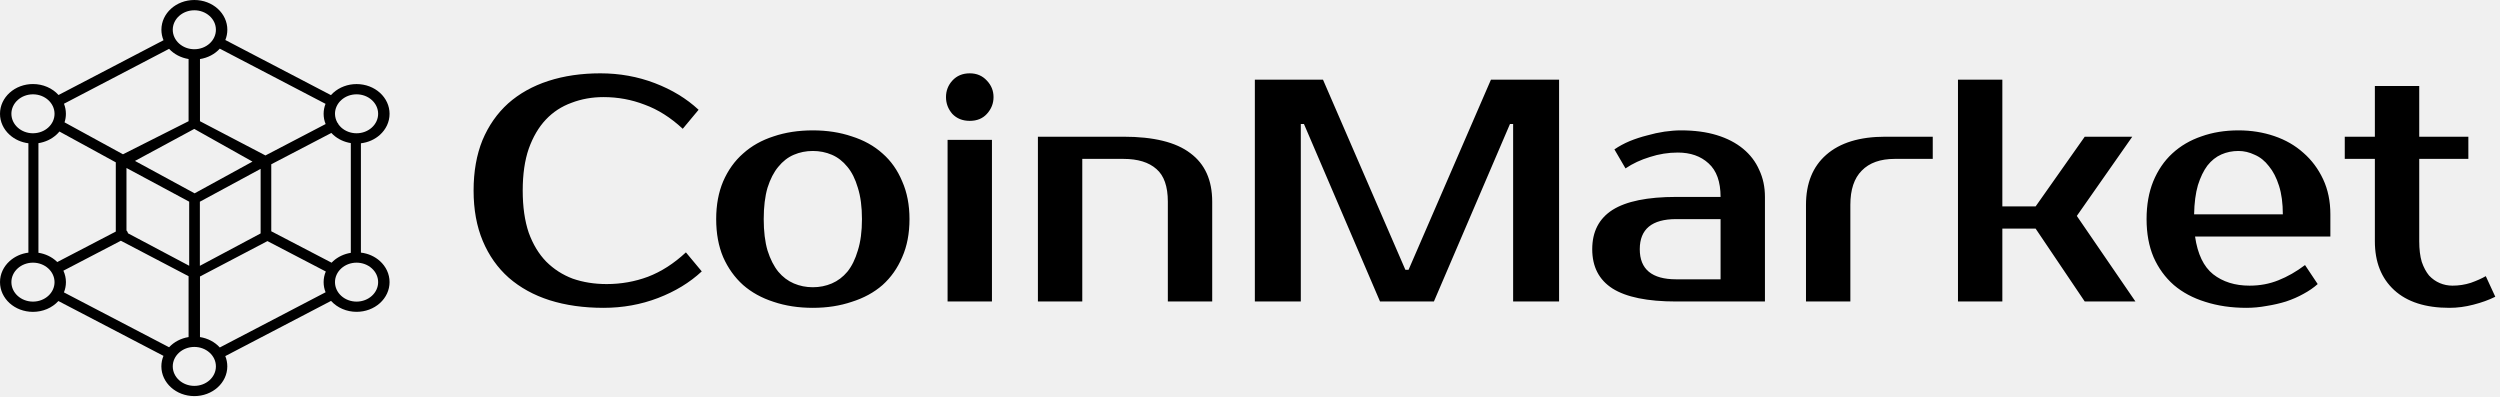
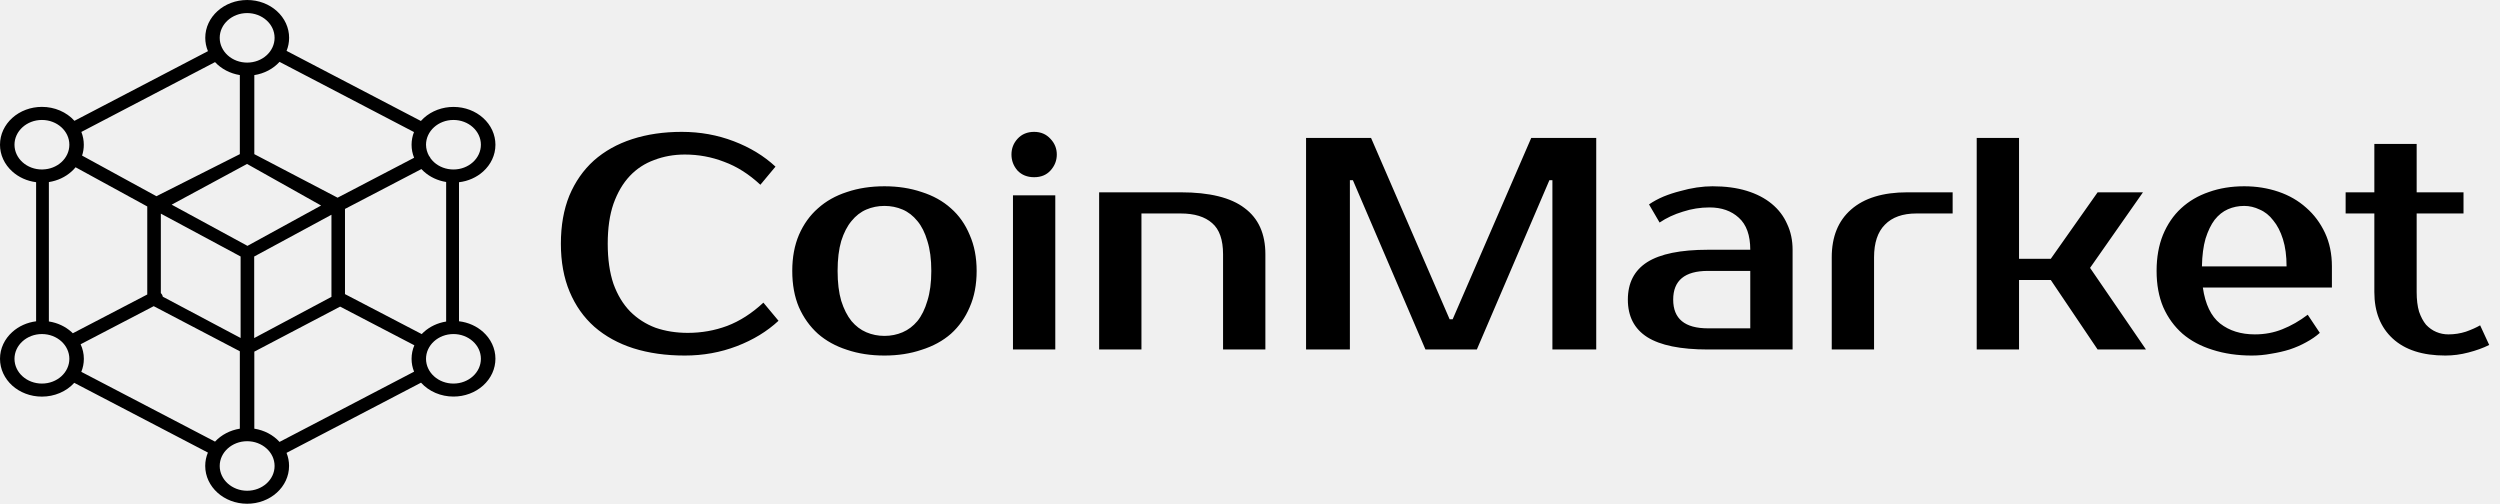
- <svg xmlns="http://www.w3.org/2000/svg" width="1136" height="180" viewBox="0 0 1136 180" fill="none">
-   <path d="M275.68 129.08C282.208 129.08 288.448 127.976 294.4 125.768C300.448 123.464 306.208 119.768 311.68 114.68L318.88 123.32C313.408 128.408 306.784 132.44 299.008 135.416C291.232 138.392 282.976 139.88 274.24 139.88C265.216 139.88 257.056 138.728 249.76 136.424C242.56 134.12 236.368 130.712 231.184 126.2C226.096 121.688 222.16 116.12 219.376 109.496C216.592 102.872 215.2 95.24 215.2 86.6C215.2 77.96 216.544 70.328 219.232 63.704C222.016 57.08 225.904 51.512 230.896 47C235.984 42.488 242.08 39.08 249.184 36.776C256.288 34.472 264.16 33.32 272.8 33.32C281.536 33.32 289.792 34.808 297.568 37.784C305.344 40.76 311.968 44.792 317.44 49.88L310.24 58.52C304.768 53.432 299.008 49.784 292.96 47.576C287.008 45.272 280.768 44.12 274.24 44.12C269.056 44.12 264.208 44.984 259.696 46.712C255.184 48.344 251.296 50.888 248.032 54.344C244.768 57.8 242.176 62.216 240.256 67.592C238.432 72.872 237.52 79.208 237.52 86.6C237.52 93.992 238.432 100.376 240.256 105.752C242.176 111.032 244.816 115.4 248.176 118.856C251.632 122.312 255.664 124.904 260.272 126.632C264.976 128.264 270.112 129.08 275.68 129.08ZM369.353 130.52C372.425 130.52 375.305 129.944 377.993 128.792C380.681 127.64 383.033 125.864 385.049 123.464C387.065 120.968 388.649 117.752 389.801 113.816C391.049 109.88 391.673 105.128 391.673 99.56C391.673 93.992 391.049 89.24 389.801 85.304C388.649 81.368 387.065 78.2 385.049 75.8C383.033 73.304 380.681 71.48 377.993 70.328C375.305 69.176 372.425 68.6 369.353 68.6C366.281 68.6 363.401 69.176 360.713 70.328C358.025 71.48 355.673 73.304 353.657 75.8C351.641 78.2 350.009 81.368 348.761 85.304C347.609 89.24 347.033 93.992 347.033 99.56C347.033 105.128 347.609 109.88 348.761 113.816C350.009 117.752 351.641 120.968 353.657 123.464C355.673 125.864 358.025 127.64 360.713 128.792C363.401 129.944 366.281 130.52 369.353 130.52ZM369.353 59.24C375.785 59.24 381.689 60.152 387.065 61.976C392.537 63.704 397.193 66.296 401.033 69.752C404.873 73.112 407.849 77.336 409.961 82.424C412.169 87.416 413.273 93.128 413.273 99.56C413.273 106.088 412.169 111.848 409.961 116.84C407.849 121.832 404.873 126.056 401.033 129.512C397.193 132.872 392.537 135.416 387.065 137.144C381.689 138.968 375.785 139.88 369.353 139.88C362.825 139.88 356.873 138.968 351.497 137.144C346.121 135.416 341.513 132.872 337.673 129.512C333.833 126.056 330.809 121.832 328.601 116.84C326.489 111.848 325.433 106.088 325.433 99.56C325.433 93.128 326.489 87.416 328.601 82.424C330.809 77.336 333.833 73.112 337.673 69.752C341.513 66.296 346.121 63.704 351.497 61.976C356.873 60.152 362.825 59.24 369.353 59.24ZM450.741 137H430.581V63.56H450.741V137ZM451.461 44.12C451.461 47 450.453 49.544 448.437 51.752C446.517 53.864 443.925 54.92 440.661 54.92C437.397 54.92 434.757 53.864 432.741 51.752C430.821 49.544 429.861 47 429.861 44.12C429.861 41.24 430.821 38.744 432.741 36.632C434.757 34.424 437.397 33.32 440.661 33.32C443.829 33.32 446.421 34.424 448.437 36.632C450.453 38.744 451.461 41.24 451.461 44.12ZM550.827 137H530.667V91.64C530.667 84.728 528.939 79.784 525.483 76.808C522.027 73.736 517.035 72.2 510.507 72.2H491.787V137H471.627V62.12H510.507C524.235 62.12 534.363 64.616 540.891 69.608C547.515 74.504 550.827 81.848 550.827 91.64V137ZM638.605 122.6H640.045L677.485 36.2H708.445V137H687.565V56.36H686.125L651.565 137H627.085L592.525 56.36H591.085V137H570.205V36.2H601.165L638.605 122.6ZM745.109 113.24C745.109 122.36 750.629 126.92 761.669 126.92H781.829V99.56H761.669C750.629 99.56 745.109 104.12 745.109 113.24ZM781.829 89.48C781.829 82.568 780.005 77.48 776.357 74.216C772.805 70.952 768.149 69.32 762.389 69.32C758.069 69.32 753.845 69.992 749.717 71.336C745.589 72.584 741.893 74.312 738.629 76.52L733.589 67.88C735.701 66.44 738.005 65.192 740.501 64.136C743.093 63.08 745.733 62.216 748.421 61.544C751.109 60.776 753.749 60.2 756.341 59.816C759.029 59.432 761.525 59.24 763.829 59.24C769.973 59.24 775.397 59.96 780.101 61.4C784.805 62.84 788.789 64.904 792.053 67.592C795.317 70.28 797.765 73.496 799.397 77.24C801.125 80.888 801.989 84.968 801.989 89.48V137H761.669C748.613 137 738.965 135.032 732.725 131.096C726.581 127.16 723.509 121.208 723.509 113.24C723.509 105.272 726.581 99.32 732.725 95.384C738.965 91.448 748.613 89.48 761.669 89.48H781.829ZM878.241 72.2H860.961C854.433 72.2 849.441 73.976 845.985 77.528C842.529 80.984 840.801 86.168 840.801 93.08V137H820.641V93.08C820.641 83.288 823.713 75.704 829.857 70.328C836.097 64.856 845.025 62.12 856.641 62.12H878.241V72.2ZM924.985 103.88H909.865V137H889.705V36.2H909.865V93.8H924.985L947.305 62.12H968.905L943.705 98.12L970.345 137H947.305L924.985 103.88ZM1022.2 129.8C1026.91 129.8 1031.27 128.984 1035.31 127.352C1039.43 125.72 1043.47 123.416 1047.4 120.44L1053.16 129.08C1051.34 130.712 1049.18 132.2 1046.68 133.544C1044.28 134.888 1041.64 136.04 1038.76 137C1035.98 137.864 1033.05 138.536 1029.98 139.016C1026.91 139.592 1023.83 139.88 1020.76 139.88C1013.95 139.88 1007.71 138.968 1002.04 137.144C996.474 135.416 991.722 132.872 987.786 129.512C983.85 126.056 980.778 121.832 978.57 116.84C976.458 111.848 975.402 106.088 975.402 99.56C975.402 93.128 976.41 87.416 978.426 82.424C980.538 77.336 983.418 73.112 987.066 69.752C990.81 66.296 995.226 63.704 1000.31 61.976C1005.4 60.152 1011.02 59.24 1017.16 59.24C1022.92 59.24 1028.35 60.104 1033.43 61.832C1038.52 63.56 1042.94 66.104 1046.68 69.464C1050.43 72.728 1053.4 76.712 1055.61 81.416C1057.82 86.12 1058.92 91.448 1058.92 97.4V107.48H997.434C998.586 115.448 1001.32 121.16 1005.64 124.616C1010.06 128.072 1015.58 129.8 1022.2 129.8ZM1017.16 68.6C1014.38 68.6 1011.79 69.128 1009.39 70.184C1006.99 71.24 1004.87 72.92 1003.05 75.224C1001.32 77.528 999.882 80.504 998.73 84.152C997.674 87.8 997.098 92.216 997.002 97.4H1037.32C1037.32 92.408 1036.75 88.088 1035.59 84.44C1034.44 80.792 1032.91 77.816 1030.99 75.512C1029.16 73.112 1027 71.384 1024.51 70.328C1022.11 69.176 1019.66 68.6 1017.16 68.6ZM1079.14 72.2H1065.46V62.12H1079.14V39.08H1099.3V62.12H1121.62V72.2H1099.3V109.64C1099.3 113.288 1099.68 116.408 1100.45 119C1101.31 121.496 1102.42 123.56 1103.76 125.192C1105.2 126.728 1106.83 127.88 1108.66 128.648C1110.48 129.416 1112.4 129.8 1114.42 129.8C1117.3 129.8 1120.08 129.368 1122.77 128.504C1125.46 127.544 1127.71 126.536 1129.54 125.48L1133.86 134.84C1130.98 136.28 1127.67 137.48 1123.92 138.44C1120.27 139.4 1116.63 139.88 1112.98 139.88C1102.13 139.88 1093.78 137.192 1087.92 131.816C1082.07 126.44 1079.14 119.048 1079.14 109.64V72.2Z" fill="black" />
+ <svg xmlns="http://www.w3.org/2000/svg" width="397" height="80" viewBox="0 0 397 80" fill="none">
  <g clip-path="url(#clip0_154_126)">
-     <path fill-rule="evenodd" clip-rule="evenodd" d="M55.879 70.107L85.692 55.078V26.821C82.228 26.265 79.091 24.627 76.831 22.192L29.067 47.139C29.635 48.574 29.944 50.112 29.944 51.724C29.944 53.071 29.733 54.36 29.327 55.591L55.879 70.107ZM74.299 18.281C73.665 16.759 73.341 15.146 73.342 13.521C73.342 9.785 75.013 6.401 77.724 3.955C80.434 1.509 84.183 0 88.322 0C92.46 0 96.209 1.509 98.919 3.955C100.312 5.21 101.416 6.702 102.168 8.343C102.92 9.985 103.305 11.744 103.301 13.521C103.301 15.161 102.977 16.729 102.393 18.179L150.384 43.227C150.724 42.861 151.065 42.495 151.438 42.158C152.829 40.901 154.481 39.905 156.3 39.226C158.119 38.547 160.068 38.2 162.036 38.203C166.175 38.203 169.924 39.712 172.634 42.158C174.027 43.413 175.131 44.905 175.883 46.546C176.635 48.188 177.02 49.947 177.016 51.724C177.016 55.459 175.345 58.828 172.634 61.274C170.305 63.379 167.269 64.729 164 65.112V114.785C167.36 115.181 170.362 116.572 172.634 118.623C175.345 121.069 177.016 124.453 177.016 128.174C177.018 129.95 176.632 131.709 175.88 133.35C175.127 134.991 174.024 136.482 172.633 137.738C171.241 138.994 169.589 139.989 167.771 140.668C165.953 141.347 164.004 141.696 162.036 141.694C159.815 141.697 157.62 141.253 155.613 140.394C153.606 139.535 151.836 138.283 150.432 136.729L102.376 161.807C102.961 163.257 103.285 164.824 103.285 166.465C103.285 170.2 101.614 173.584 98.903 176.03C97.512 177.287 95.86 178.283 94.041 178.962C92.223 179.641 90.273 179.989 88.305 179.985C84.167 179.985 80.418 178.477 77.707 176.03C74.997 173.584 73.325 170.2 73.325 166.465C73.325 164.795 73.666 163.184 74.283 161.704L26.535 136.787C25.131 138.33 23.364 139.571 21.363 140.422C19.362 141.274 17.176 141.713 14.964 141.709C10.825 141.709 7.076 140.2 4.366 137.754C1.672 135.308 5.1668e-05 131.924 5.1668e-05 128.188C5.1668e-05 124.453 1.672 121.084 4.382 118.638C6.685 116.557 9.676 115.21 12.903 114.8V65.098C9.674 64.694 6.681 63.346 4.382 61.26C2.989 60.008 1.884 58.52 1.132 56.88C0.379 55.241 -0.005 53.483 5.1668e-05 51.709C5.1668e-05 47.974 1.672 44.59 4.382 42.144C5.773 40.887 7.425 39.89 9.244 39.212C11.062 38.533 13.012 38.185 14.98 38.188C17.206 38.185 19.404 38.63 21.415 39.492C23.425 40.354 25.197 41.61 26.6 43.169L74.299 18.281ZM99.877 22.105C97.602 24.608 94.405 26.287 90.87 26.836V55.078L120.618 70.635L147.965 56.367C147.365 54.917 147.056 53.335 147.056 51.709C147.056 50.127 147.365 48.589 147.917 47.183L99.877 22.105V22.105ZM159.423 65.024C156.396 64.549 153.607 63.239 151.438 61.274C151.13 60.996 150.838 60.718 150.562 60.41L123.264 74.648V105.088L150.676 119.37C150.919 119.121 151.163 118.872 151.422 118.638C153.593 116.676 156.381 115.366 159.407 114.888V65.024H159.423ZM147.949 132.803C147.365 131.367 147.056 129.814 147.056 128.203C147.056 126.504 147.397 124.878 148.046 123.369L121.527 109.556L90.87 125.64V153.164C94.405 153.713 97.602 155.392 99.877 157.896L147.949 132.803V132.803ZM76.831 157.793C79.091 155.359 82.228 153.72 85.692 153.164V125.508L54.921 109.395L28.808 123.003C29.538 124.6 29.96 126.357 29.96 128.203C29.96 129.844 29.635 131.411 29.051 132.861L76.831 157.793V157.793ZM17.463 114.858C20.595 115.327 23.403 116.689 25.562 118.638C25.724 118.784 25.87 118.931 26.016 119.077L52.616 105.22V73.769L27.006 59.766C26.568 60.308 26.081 60.806 25.562 61.274C23.361 63.261 20.531 64.582 17.463 65.054V114.858ZM14.996 60.557C15.061 60.557 15.126 60.542 15.191 60.542H15.321C17.801 60.472 20.158 59.55 21.91 57.964C22.822 57.143 23.545 56.168 24.038 55.095C24.531 54.022 24.784 52.871 24.783 51.709C24.783 49.263 23.679 47.051 21.91 45.454C20.141 43.857 17.69 42.861 14.98 42.861C12.27 42.861 9.819 43.857 8.05 45.454C7.138 46.275 6.415 47.249 5.922 48.323C5.429 49.396 5.176 50.547 5.177 51.709C5.177 54.155 6.281 56.367 8.05 57.964C8.961 58.788 10.044 59.441 11.236 59.886C12.428 60.331 13.706 60.559 14.996 60.557V60.557ZM95.235 160.239C94.326 159.416 93.246 158.764 92.057 158.319C90.868 157.874 89.593 157.645 88.305 157.646C85.595 157.646 83.144 158.643 81.375 160.239C79.606 161.836 78.503 164.048 78.503 166.494C78.503 168.94 79.606 171.152 81.375 172.749C83.144 174.346 85.595 175.342 88.305 175.342C91.016 175.342 93.466 174.346 95.235 172.749C97.004 171.152 98.108 168.94 98.108 166.494C98.108 164.048 97.021 161.836 95.235 160.239V160.239ZM95.235 7.266C94.326 6.443 93.246 5.79 92.057 5.345C90.868 4.9 89.593 4.672 88.305 4.673C85.595 4.673 83.144 5.669 81.375 7.266C79.606 8.862 78.503 11.074 78.503 13.521C78.503 15.967 79.606 18.179 81.375 19.775C82.284 20.598 83.365 21.251 84.554 21.696C85.743 22.141 87.018 22.369 88.305 22.368C91.016 22.368 93.466 21.372 95.235 19.775C96.147 18.955 96.87 17.98 97.363 16.907C97.856 15.833 98.109 14.682 98.108 13.521C98.108 11.074 97.021 8.862 95.235 7.266V7.266ZM168.95 121.948C168.041 121.125 166.961 120.473 165.772 120.028C164.582 119.583 163.308 119.354 162.02 119.355C159.31 119.355 156.859 120.352 155.09 121.948C154.179 122.769 153.456 123.744 152.963 124.817C152.47 125.89 152.216 127.041 152.217 128.203C152.217 130.649 153.321 132.861 155.09 134.458C155.999 135.281 157.079 135.933 158.269 136.378C159.458 136.823 160.733 137.052 162.02 137.051C164.731 137.051 167.181 136.055 168.95 134.458C169.862 133.638 170.585 132.663 171.078 131.589C171.571 130.516 171.824 129.365 171.823 128.203C171.823 125.757 170.735 123.545 168.95 121.948ZM21.91 121.948C20.141 120.352 17.69 119.355 14.98 119.355C12.27 119.355 9.819 120.352 8.05 121.948C7.138 122.769 6.415 123.744 5.922 124.817C5.429 125.89 5.176 127.041 5.177 128.203C5.177 130.649 6.281 132.861 8.05 134.458C9.819 136.055 12.27 137.051 14.98 137.051C17.69 137.051 20.141 136.055 21.91 134.458C22.822 133.638 23.545 132.663 24.038 131.589C24.531 130.516 24.784 129.365 24.783 128.203C24.777 125.858 23.745 123.609 21.91 121.948V121.948ZM153.289 55.708C153.418 55.825 153.516 55.972 153.613 56.118C153.711 56.265 153.776 56.411 153.84 56.572C154.214 57.07 154.636 57.539 155.09 57.964C155.999 58.787 157.079 59.439 158.269 59.884C159.458 60.329 160.733 60.558 162.02 60.557C164.731 60.557 167.181 59.56 168.95 57.964C169.862 57.143 170.585 56.168 171.078 55.095C171.571 54.022 171.824 52.871 171.823 51.709C171.823 49.263 170.719 47.051 168.95 45.454C168.041 44.631 166.961 43.979 165.772 43.534C164.582 43.089 163.308 42.86 162.02 42.861C159.31 42.861 156.859 43.857 155.09 45.454C154.179 46.275 153.456 47.249 152.963 48.323C152.47 49.396 152.216 50.547 152.217 51.709C152.234 53.159 152.623 54.507 153.289 55.708V55.708ZM57.469 104.722C57.838 105.08 58.081 105.528 58.167 106.011L85.968 120.762V91.641L57.469 76.333V104.722ZM118.427 76.728L90.821 91.655V120.791L118.427 106.069V76.728V76.728ZM88.273 58.579L61.332 73.125L88.419 87.847L114.727 73.433L88.273 58.579V58.579Z" fill="black" />
+     <path fill-rule="evenodd" clip-rule="evenodd" d="M24.835 31.159L38.086 24.479V11.921C36.546 11.673 35.152 10.945 34.147 9.863L12.919 20.951C13.171 21.588 13.308 22.272 13.308 22.988C13.308 23.587 13.214 24.16 13.034 24.707L24.835 31.159ZM33.022 8.125C32.74 7.449 32.596 6.732 32.596 6.009C32.596 4.349 33.339 2.845 34.544 1.758C35.748 0.671 37.415 0 39.254 0C41.093 0 42.76 0.671 43.964 1.758C44.583 2.316 45.074 2.978 45.408 3.708C45.742 4.438 45.913 5.22 45.912 6.009C45.912 6.738 45.767 7.435 45.508 8.079L66.837 19.212C66.989 19.049 67.14 18.887 67.306 18.737C67.924 18.178 68.658 17.736 69.467 17.434C70.275 17.132 71.141 16.978 72.016 16.979C73.856 16.979 75.522 17.65 76.726 18.737C77.345 19.295 77.836 19.958 78.17 20.687C78.504 21.417 78.675 22.199 78.674 22.988C78.674 24.648 77.931 26.146 76.726 27.233C75.691 28.169 74.342 28.768 72.889 28.939V51.016C74.382 51.191 75.716 51.81 76.726 52.721C77.931 53.809 78.674 55.312 78.674 56.966C78.675 57.755 78.503 58.537 78.169 59.267C77.834 59.996 77.344 60.659 76.726 61.217C76.107 61.775 75.373 62.218 74.565 62.519C73.757 62.821 72.891 62.976 72.016 62.975C71.029 62.977 70.053 62.779 69.161 62.398C68.269 62.016 67.483 61.459 66.859 60.768L45.501 71.914C45.76 72.559 45.904 73.255 45.904 73.984C45.904 75.644 45.162 77.148 43.957 78.236C43.339 78.794 42.605 79.237 41.796 79.539C40.988 79.84 40.121 79.995 39.247 79.993C37.407 79.993 35.741 79.323 34.537 78.236C33.332 77.148 32.589 75.644 32.589 73.984C32.589 73.242 32.74 72.526 33.015 71.868L11.793 60.794C11.169 61.48 10.384 62.032 9.495 62.41C8.605 62.788 7.634 62.984 6.651 62.982C4.811 62.982 3.145 62.311 1.94 61.224C0.743 60.137 2.29635e-05 58.633 2.29635e-05 56.973C2.29635e-05 55.312 0.743 53.815 1.948 52.728C2.971 51.803 4.3 51.204 5.734 51.022V28.932C4.299 28.753 2.969 28.154 1.948 27.227C1.328 26.67 0.837 26.009 0.503 25.28C0.169 24.552 -0.002 23.77 2.29635e-05 22.982C2.29635e-05 21.322 0.743 19.818 1.948 18.73C2.566 18.172 3.3 17.729 4.108 17.427C4.917 17.126 5.783 16.971 6.658 16.973C7.647 16.971 8.624 17.169 9.518 17.552C10.411 17.935 11.199 18.493 11.822 19.186L33.022 8.125ZM44.39 9.824C43.379 10.937 41.958 11.683 40.386 11.927V24.479L53.608 31.393L65.762 25.052C65.496 24.408 65.358 23.704 65.358 22.982C65.358 22.279 65.496 21.595 65.741 20.97L44.39 9.824V9.824ZM70.855 28.9C69.51 28.689 68.27 28.106 67.306 27.233C67.169 27.109 67.039 26.986 66.916 26.849L54.784 33.177V46.706L66.967 53.053C67.075 52.943 67.183 52.832 67.299 52.728C68.263 51.856 69.503 51.274 70.848 51.061V28.9H70.855ZM65.755 59.023C65.496 58.385 65.358 57.695 65.358 56.979C65.358 56.224 65.51 55.501 65.798 54.831L54.012 48.691L40.386 55.84V68.073C41.958 68.317 43.379 69.063 44.39 70.176L65.755 59.023V59.023ZM34.147 70.13C35.152 69.048 36.546 68.32 38.086 68.073V55.781L24.409 48.62L12.803 54.668C13.128 55.378 13.316 56.159 13.316 56.979C13.316 57.708 13.171 58.405 12.912 59.05L34.147 70.13V70.13ZM7.761 51.048C9.154 51.257 10.401 51.862 11.361 52.728C11.433 52.793 11.498 52.858 11.563 52.923L23.385 46.764V32.786L12.003 26.562C11.808 26.803 11.592 27.025 11.361 27.233C10.383 28.116 9.125 28.703 7.761 28.913V51.048ZM6.665 26.914C6.694 26.914 6.723 26.908 6.752 26.908H6.809C7.912 26.876 8.959 26.466 9.738 25.762C10.143 25.397 10.464 24.964 10.683 24.487C10.902 24.01 11.015 23.498 11.014 22.982C11.014 21.895 10.524 20.912 9.738 20.202C8.952 19.492 7.862 19.049 6.658 19.049C5.453 19.049 4.364 19.492 3.578 20.202C3.173 20.567 2.851 21 2.632 21.477C2.413 21.954 2.301 22.465 2.301 22.982C2.301 24.069 2.792 25.052 3.578 25.762C3.983 26.128 4.464 26.418 4.994 26.616C5.524 26.814 6.092 26.915 6.665 26.914V26.914ZM42.327 71.217C41.923 70.852 41.443 70.562 40.914 70.364C40.386 70.166 39.819 70.065 39.247 70.065C38.042 70.065 36.953 70.508 36.167 71.217C35.381 71.927 34.89 72.91 34.89 73.997C34.89 75.085 35.381 76.068 36.167 76.777C36.953 77.487 38.042 77.93 39.247 77.93C40.451 77.93 41.541 77.487 42.327 76.777C43.113 76.068 43.604 75.085 43.604 73.997C43.604 72.91 43.12 71.927 42.327 71.217V71.217ZM42.327 3.229C41.923 2.863 41.443 2.573 40.914 2.376C40.386 2.178 39.819 2.076 39.247 2.077C38.042 2.077 36.953 2.52 36.167 3.229C35.381 3.939 34.89 4.922 34.89 6.009C34.89 7.096 35.381 8.079 36.167 8.789C36.571 9.155 37.051 9.445 37.579 9.643C38.108 9.84 38.675 9.942 39.247 9.941C40.451 9.941 41.541 9.499 42.327 8.789C42.732 8.424 43.053 7.991 43.272 7.514C43.492 7.037 43.604 6.526 43.604 6.009C43.604 4.922 43.12 3.939 42.327 3.229V3.229ZM75.089 54.199C74.685 53.834 74.205 53.544 73.676 53.346C73.148 53.148 72.581 53.046 72.009 53.047C70.804 53.047 69.715 53.49 68.929 54.199C68.524 54.564 68.203 54.997 67.983 55.474C67.764 55.951 67.652 56.463 67.652 56.979C67.652 58.066 68.143 59.05 68.929 59.759C69.333 60.125 69.813 60.415 70.342 60.613C70.87 60.81 71.437 60.912 72.009 60.911C73.214 60.911 74.303 60.469 75.089 59.759C75.494 59.395 75.816 58.961 76.035 58.484C76.254 58.007 76.366 57.496 76.366 56.979C76.366 55.892 75.882 54.909 75.089 54.199ZM9.738 54.199C8.952 53.49 7.862 53.047 6.658 53.047C5.453 53.047 4.364 53.49 3.578 54.199C3.173 54.564 2.851 54.997 2.632 55.474C2.413 55.951 2.301 56.463 2.301 56.979C2.301 58.066 2.792 59.05 3.578 59.759C4.364 60.469 5.453 60.911 6.658 60.911C7.862 60.911 8.952 60.469 9.738 59.759C10.143 59.395 10.464 58.961 10.683 58.484C10.902 58.007 11.015 57.496 11.014 56.979C11.012 55.937 10.553 54.937 9.738 54.199V54.199ZM68.128 24.759C68.186 24.811 68.229 24.876 68.272 24.941C68.316 25.006 68.345 25.072 68.374 25.143C68.539 25.365 68.727 25.573 68.929 25.762C69.333 26.127 69.813 26.417 70.342 26.615C70.87 26.813 71.437 26.915 72.009 26.914C73.214 26.914 74.303 26.471 75.089 25.762C75.494 25.397 75.816 24.964 76.035 24.487C76.254 24.01 76.366 23.498 76.366 22.982C76.366 21.895 75.875 20.912 75.089 20.202C74.685 19.836 74.205 19.546 73.676 19.348C73.148 19.151 72.581 19.049 72.009 19.049C70.804 19.049 69.715 19.492 68.929 20.202C68.524 20.567 68.203 21 67.983 21.477C67.764 21.954 67.652 22.465 67.652 22.982C67.659 23.626 67.832 24.225 68.128 24.759V24.759ZM25.542 46.543C25.706 46.702 25.814 46.901 25.852 47.116L38.208 53.672V40.729L25.542 33.926V46.543ZM52.634 34.102L40.365 40.736V53.685L52.634 47.142V34.102V34.102ZM39.232 26.035L27.259 32.5L39.297 39.043L50.99 32.637L39.232 26.035V26.035Z" fill="black" />
  </g>
+   <path d="M109.227 52.86C111.403 52.86 113.483 52.492 115.467 51.756C117.483 50.988 119.403 49.756 121.227 48.06L123.627 50.94C121.803 52.636 119.595 53.98 117.003 54.972C114.411 55.964 111.659 56.46 108.747 56.46C105.739 56.46 103.019 56.076 100.587 55.308C98.187 54.54 96.123 53.404 94.395 51.9C92.699 50.396 91.387 48.54 90.459 46.332C89.531 44.124 89.067 41.58 89.067 38.7C89.067 35.82 89.515 33.276 90.411 31.068C91.339 28.86 92.635 27.004 94.299 25.5C95.995 23.996 98.027 22.86 100.395 22.092C102.763 21.324 105.387 20.94 108.267 20.94C111.179 20.94 113.931 21.436 116.523 22.428C119.115 23.42 121.323 24.764 123.147 26.46L120.747 29.34C118.923 27.644 117.003 26.428 114.987 25.692C113.003 24.924 110.923 24.54 108.747 24.54C107.019 24.54 105.403 24.828 103.899 25.404C102.395 25.948 101.099 26.796 100.011 27.948C98.923 29.1 98.059 30.572 97.419 32.364C96.811 34.124 96.507 36.236 96.507 38.7C96.507 41.164 96.811 43.292 97.419 45.084C98.059 46.844 98.939 48.3 100.059 49.452C101.211 50.604 102.555 51.468 104.091 52.044C105.659 52.588 107.371 52.86 109.227 52.86ZM140.451 53.34C141.475 53.34 142.435 53.148 143.331 52.764C144.227 52.38 145.011 51.788 145.683 50.988C146.355 50.156 146.883 49.084 147.267 47.772C147.683 46.46 147.891 44.876 147.891 43.02C147.891 41.164 147.683 39.58 147.267 38.268C146.883 36.956 146.355 35.9 145.683 35.1C145.011 34.268 144.227 33.66 143.331 33.276C142.435 32.892 141.475 32.7 140.451 32.7C139.427 32.7 138.467 32.892 137.571 33.276C136.675 33.66 135.891 34.268 135.219 35.1C134.547 35.9 134.003 36.956 133.587 38.268C133.203 39.58 133.011 41.164 133.011 43.02C133.011 44.876 133.203 46.46 133.587 47.772C134.003 49.084 134.547 50.156 135.219 50.988C135.891 51.788 136.675 52.38 137.571 52.764C138.467 53.148 139.427 53.34 140.451 53.34ZM140.451 29.58C142.595 29.58 144.563 29.884 146.355 30.492C148.179 31.068 149.731 31.932 151.011 33.084C152.291 34.204 153.283 35.612 153.987 37.308C154.723 38.972 155.091 40.876 155.091 43.02C155.091 45.196 154.723 47.116 153.987 48.78C153.283 50.444 152.291 51.852 151.011 53.004C149.731 54.124 148.179 54.972 146.355 55.548C144.563 56.156 142.595 56.46 140.451 56.46C138.275 56.46 136.291 56.156 134.499 55.548C132.707 54.972 131.171 54.124 129.891 53.004C128.611 51.852 127.603 50.444 126.867 48.78C126.163 47.116 125.811 45.196 125.811 43.02C125.811 40.876 126.163 38.972 126.867 37.308C127.603 35.612 128.611 34.204 129.891 33.084C131.171 31.932 132.707 31.068 134.499 30.492C136.291 29.884 138.275 29.58 140.451 29.58ZM167.58 55.5H160.86V31.02H167.58V55.5ZM167.82 24.54C167.82 25.5 167.484 26.348 166.812 27.084C166.172 27.788 165.308 28.14 164.22 28.14C163.132 28.14 162.252 27.788 161.58 27.084C160.94 26.348 160.62 25.5 160.62 24.54C160.62 23.58 160.94 22.748 161.58 22.044C162.252 21.308 163.132 20.94 164.22 20.94C165.276 20.94 166.14 21.308 166.812 22.044C167.484 22.748 167.82 23.58 167.82 24.54ZM200.942 55.5H194.222V40.38C194.222 38.076 193.646 36.428 192.494 35.436C191.342 34.412 189.678 33.9 187.502 33.9H181.262V55.5H174.542V30.54H187.502C192.078 30.54 195.454 31.372 197.63 33.036C199.838 34.668 200.942 37.116 200.942 40.38V55.5ZM230.202 50.7H230.682L243.162 21.9H253.482V55.5H246.522V28.62H246.042L234.522 55.5H226.362L214.842 28.62H214.362V55.5H207.402V21.9H217.722L230.202 50.7ZM265.703 47.58C265.703 50.62 267.543 52.14 271.223 52.14H277.943V43.02H271.223C267.543 43.02 265.703 44.54 265.703 47.58ZM277.943 39.66C277.943 37.356 277.335 35.66 276.119 34.572C274.935 33.484 273.383 32.94 271.463 32.94C270.023 32.94 268.615 33.164 267.239 33.612C265.863 34.028 264.631 34.604 263.543 35.34L261.863 32.46C262.567 31.98 263.335 31.564 264.167 31.212C265.031 30.86 265.911 30.572 266.807 30.348C267.703 30.092 268.583 29.9 269.447 29.772C270.343 29.644 271.175 29.58 271.943 29.58C273.991 29.58 275.799 29.82 277.367 30.3C278.935 30.78 280.263 31.468 281.351 32.364C282.439 33.26 283.255 34.332 283.799 35.58C284.375 36.796 284.663 38.156 284.663 39.66V55.5H271.223C266.871 55.5 263.655 54.844 261.575 53.532C259.527 52.22 258.503 50.236 258.503 47.58C258.503 44.924 259.527 42.94 261.575 41.628C263.655 40.316 266.871 39.66 271.223 39.66H277.943ZM310.08 33.9H304.32C302.144 33.9 300.48 34.492 299.328 35.676C298.176 36.828 297.6 38.556 297.6 40.86V55.5H290.88V40.86C290.88 37.596 291.904 35.068 293.952 33.276C296.032 31.452 299.008 30.54 302.88 30.54H310.08V33.9ZM325.662 44.46H320.622V55.5H313.902V21.9H320.622V41.1H325.662L333.102 30.54H340.302L331.902 42.54L340.782 55.5H333.102L325.662 44.46ZM358.067 53.1C359.635 53.1 361.091 52.828 362.435 52.284C363.811 51.74 365.155 50.972 366.467 49.98L368.387 52.86C367.779 53.404 367.059 53.9 366.227 54.348C365.427 54.796 364.547 55.18 363.587 55.5C362.659 55.788 361.683 56.012 360.659 56.172C359.635 56.364 358.611 56.46 357.587 56.46C355.315 56.46 353.235 56.156 351.347 55.548C349.491 54.972 347.907 54.124 346.595 53.004C345.283 51.852 344.259 50.444 343.523 48.78C342.819 47.116 342.467 45.196 342.467 43.02C342.467 40.876 342.803 38.972 343.475 37.308C344.179 35.612 345.139 34.204 346.355 33.084C347.603 31.932 349.075 31.068 350.771 30.492C352.467 29.884 354.339 29.58 356.387 29.58C358.307 29.58 360.115 29.868 361.811 30.444C363.507 31.02 364.979 31.868 366.227 32.988C367.475 34.076 368.467 35.404 369.203 36.972C369.939 38.54 370.307 40.316 370.307 42.3V45.66H349.811C350.195 48.316 351.107 50.22 352.547 51.372C354.019 52.524 355.859 53.1 358.067 53.1ZM356.387 32.7C355.459 32.7 354.595 32.876 353.795 33.228C352.995 33.58 352.291 34.14 351.683 34.908C351.107 35.676 350.627 36.668 350.243 37.884C349.891 39.1 349.699 40.572 349.667 42.3H363.107C363.107 40.636 362.915 39.196 362.531 37.98C362.147 36.764 361.635 35.772 360.995 35.004C360.387 34.204 359.667 33.628 358.835 33.276C358.035 32.892 357.219 32.7 356.387 32.7ZM377.046 33.9H372.486V30.54H377.046V22.86H383.766V30.54H391.206V33.9H383.766V46.38C383.766 47.596 383.894 48.636 384.15 49.5C384.438 50.332 384.806 51.02 385.254 51.564C385.734 52.076 386.278 52.46 386.886 52.716C387.494 52.972 388.134 53.1 388.806 53.1C389.766 53.1 390.694 52.956 391.59 52.668C392.486 52.348 393.238 52.012 393.846 51.66L395.286 54.78C394.326 55.26 393.222 55.66 391.974 55.98C390.758 56.3 389.542 56.46 388.326 56.46C384.71 56.46 381.926 55.564 379.974 53.772C378.022 51.98 377.046 49.516 377.046 46.38V33.9Z" fill="black" />
  <defs>
    <clipPath id="clip0_154_126">
-       <rect width="177" height="180" fill="white" />
+       <rect width="78.667" height="80" fill="white" />
    </clipPath>
  </defs>
</svg>
